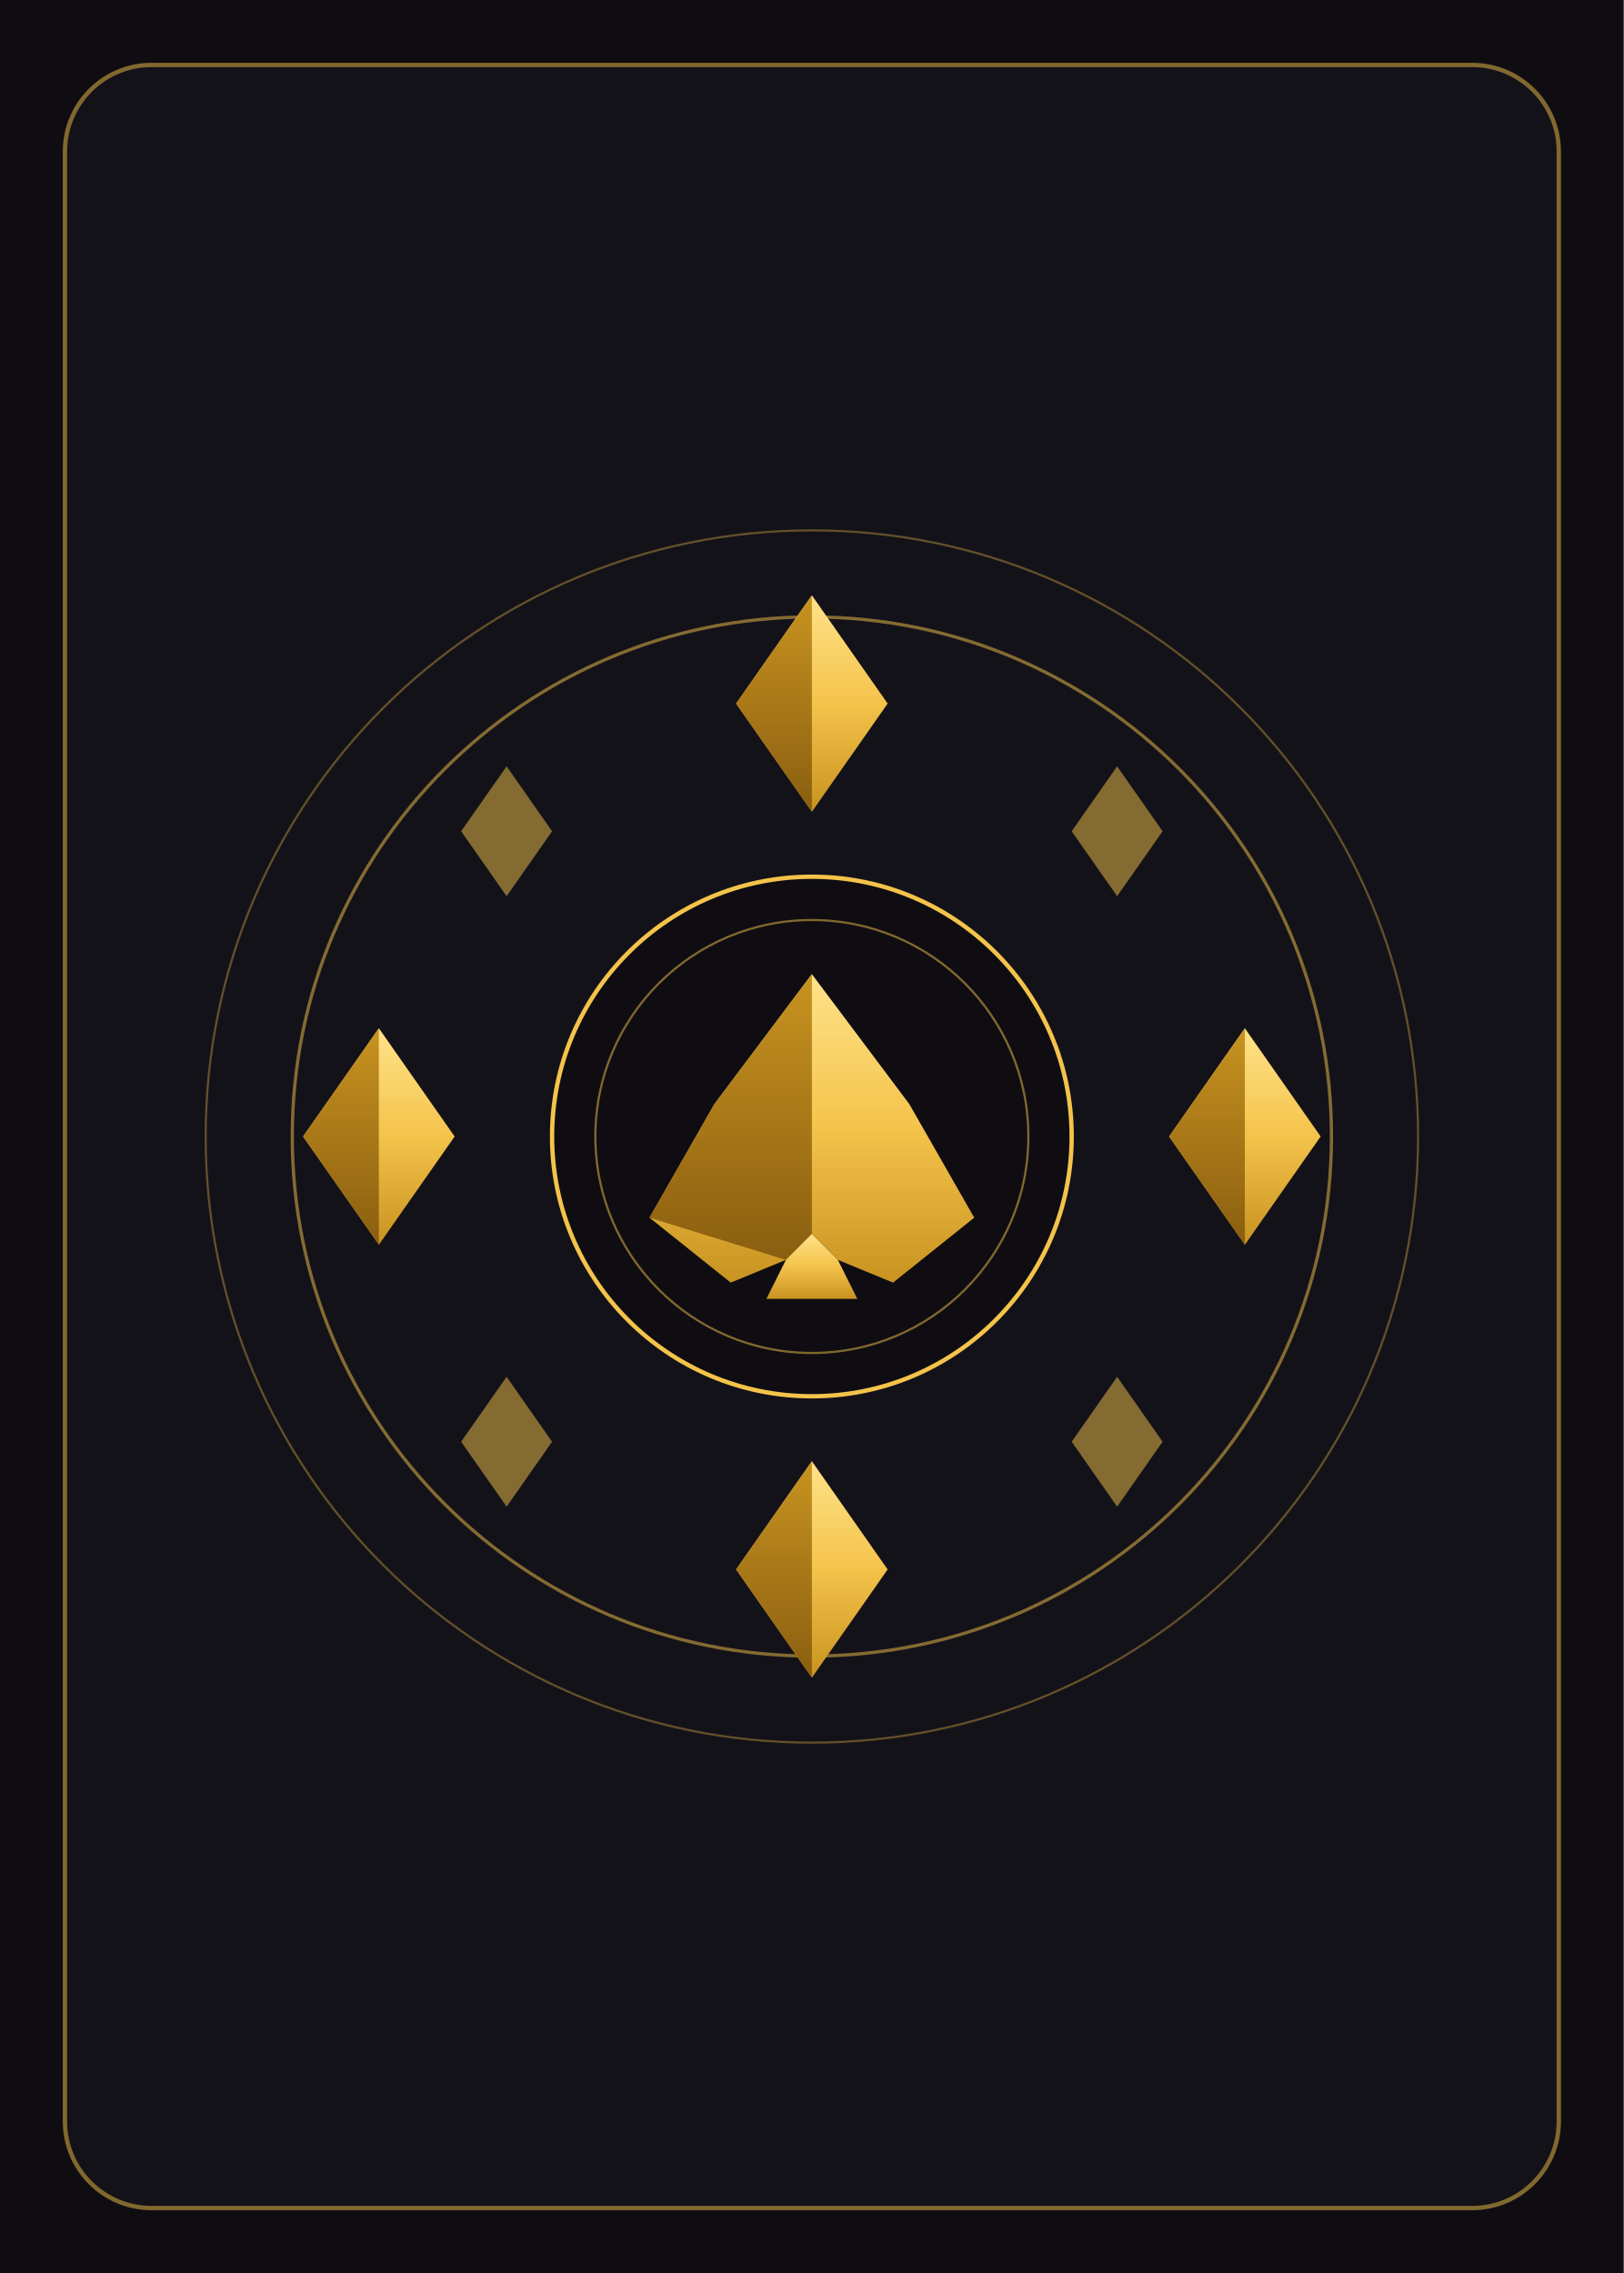
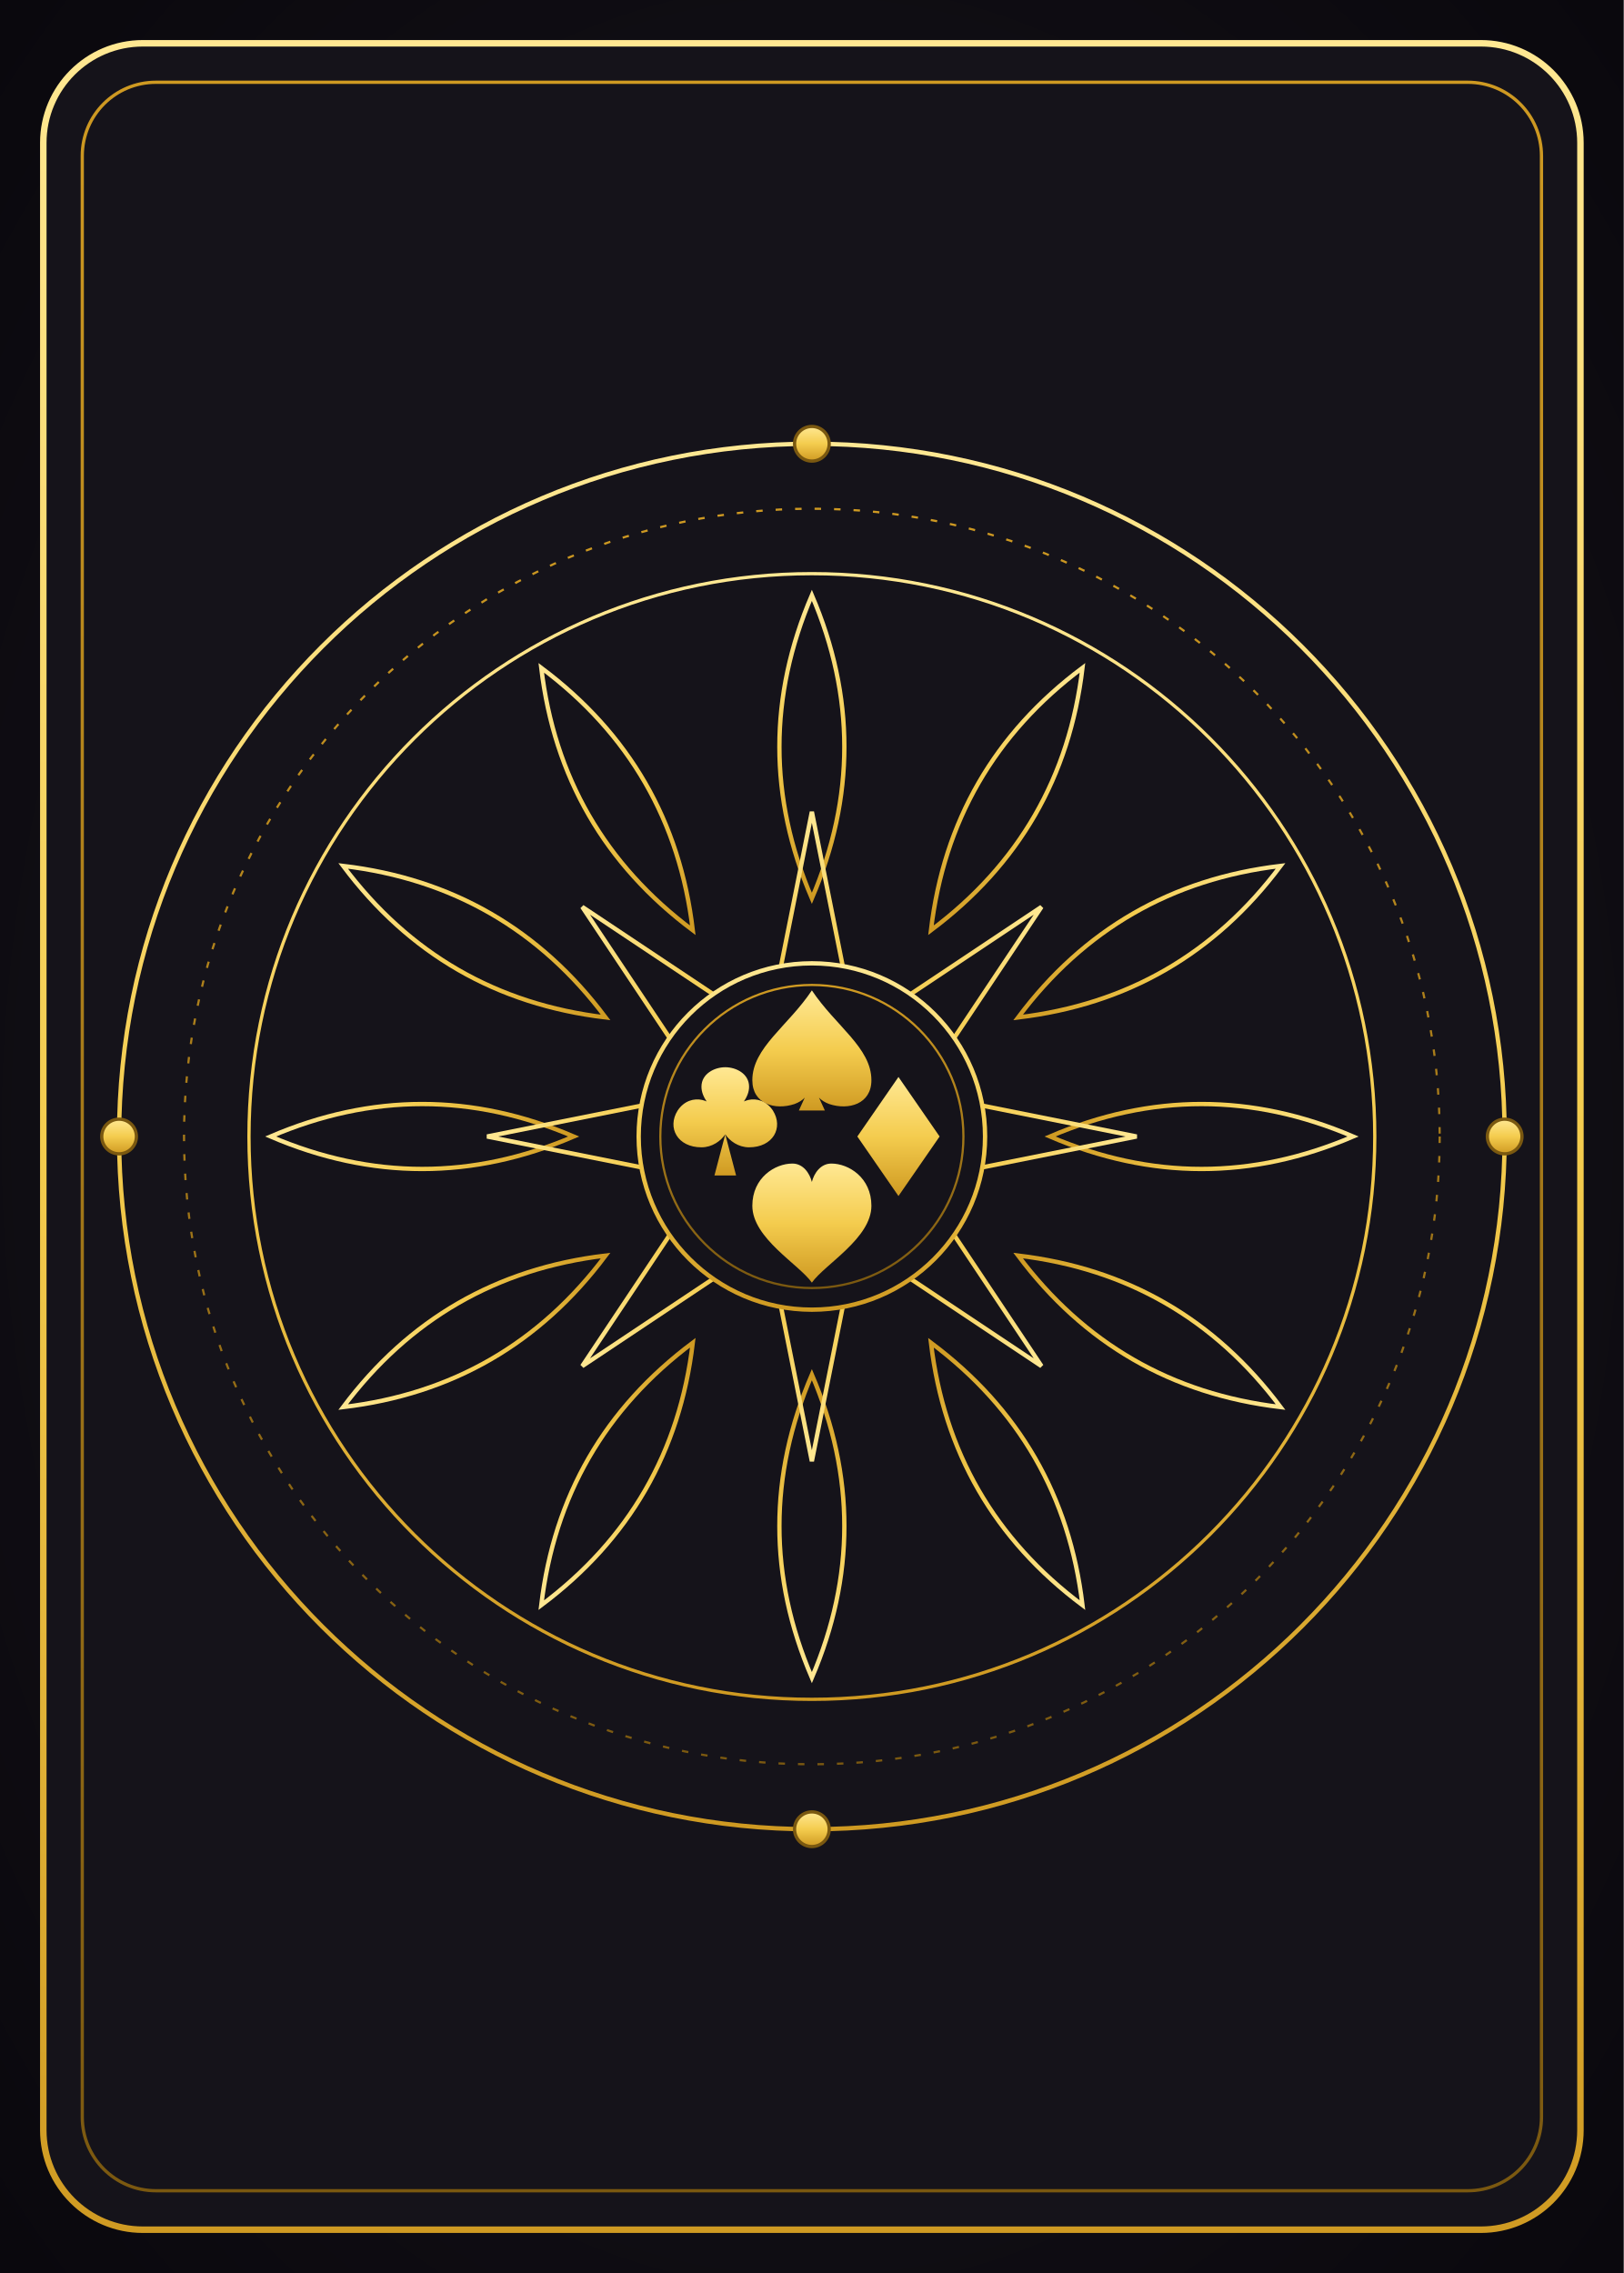
<svg xmlns="http://www.w3.org/2000/svg" viewBox="0 0 750 1050" width="750" height="1050">
  <defs>
    <linearGradient id="goldGrad" x1="0" y1="0" x2="0" y2="1">
-       <stop offset="0%" stop-color="#ffe28a" />
-       <stop offset="50%" stop-color="#f4c34a" />
-       <stop offset="100%" stop-color="#c89320" />
-     </linearGradient>
-     <linearGradient id="goldGradFlip" x1="0" y1="1" x2="0" y2="0">
-       <stop offset="0%" stop-color="#ffe28a" />
-       <stop offset="50%" stop-color="#f4c34a" />
-       <stop offset="100%" stop-color="#c89320" />
+       <stop offset="0%" stop-color="#ffe893" />
+       <stop offset="50%" stop-color="#f4cc4e" />
+       <stop offset="100%" stop-color="#cf9a22" />
    </linearGradient>
    <linearGradient id="goldDark" x1="0" y1="0" x2="0" y2="1">
-       <stop offset="0%" stop-color="#c89320" />
-       <stop offset="100%" stop-color="#8a5e10" />
+       <stop offset="0%" stop-color="#cf9a22" />
+       <stop offset="100%" stop-color="#7a5810" />
    </linearGradient>
    <radialGradient id="bgVignette" cx="50%" cy="50%" r="70%">
      <stop offset="0%" stop-color="#1a1820" />
-       <stop offset="100%" stop-color="#0f0d12" />
+       <stop offset="100%" stop-color="#0a080d" />
    </radialGradient>
  </defs>
-   <rect width="750" height="1050" fill="#0f0d12" />
-   <rect x="30" y="30" width="690" height="990" rx="40" ry="40" fill="#1a1820" stroke="#f4c34a" stroke-width="2" opacity="0.5" />
+   <rect width="750" height="1050" fill="url(#bgVignette)" />
+   <rect x="20" y="20" width="710" height="1010" rx="46" ry="46" fill="#15131a" stroke="url(#goldGrad)" stroke-width="3" />
+   <rect x="38" y="38" width="674" height="974" rx="34" ry="34" fill="none" stroke="url(#goldDark)" stroke-width="1.5" />
  <g transform="translate(375 525)">
-     <circle r="280" fill="none" stroke="#f4c34a" stroke-width="1" opacity="0.35" />
-     <circle r="240" fill="none" stroke="#f4c34a" stroke-width="1.5" opacity="0.5" />
-     <g fill="url(#goldGrad)">
-       <g transform="translate(0 -200)">
-         <path d="M 0 -50 L 35 0 L 0 50 L -35 0 Z" />
+     <circle r="320" fill="none" stroke="url(#goldGrad)" stroke-width="2" />
+     <circle r="290" fill="none" stroke="url(#goldDark)" stroke-width="1" stroke-dasharray="3 6" />
+     <circle r="260" fill="none" stroke="url(#goldGrad)" stroke-width="1.5" />
+     <g fill="none" stroke="url(#goldGrad)" stroke-width="2">
+       <g transform="rotate(0)">
+         <path d="M 0 -250 Q 30 -180 0 -110 Q -30 -180 0 -250 Z" />
      </g>
-       <g transform="translate(0 200)">
-         <path d="M 0 -50 L 35 0 L 0 50 L -35 0 Z" />
+       <g transform="rotate(30)">
+         <path d="M 0 -250 Q 30 -180 0 -110 Q -30 -180 0 -250 Z" />
      </g>
-       <g transform="translate(-200 0)">
-         <path d="M 0 -50 L 35 0 L 0 50 L -35 0 Z" />
+       <g transform="rotate(60)">
+         <path d="M 0 -250 Q 30 -180 0 -110 Q -30 -180 0 -250 Z" />
      </g>
-       <g transform="translate(200 0)">
-         <path d="M 0 -50 L 35 0 L 0 50 L -35 0 Z" />
+       <g transform="rotate(90)">
+         <path d="M 0 -250 Q 30 -180 0 -110 Q -30 -180 0 -250 Z" />
+       </g>
+       <g transform="rotate(120)">
+         <path d="M 0 -250 Q 30 -180 0 -110 Q -30 -180 0 -250 Z" />
+       </g>
+       <g transform="rotate(150)">
+         <path d="M 0 -250 Q 30 -180 0 -110 Q -30 -180 0 -250 Z" />
+       </g>
+       <g transform="rotate(180)">
+         <path d="M 0 -250 Q 30 -180 0 -110 Q -30 -180 0 -250 Z" />
+       </g>
+       <g transform="rotate(210)">
+         <path d="M 0 -250 Q 30 -180 0 -110 Q -30 -180 0 -250 Z" />
+       </g>
+       <g transform="rotate(240)">
+         <path d="M 0 -250 Q 30 -180 0 -110 Q -30 -180 0 -250 Z" />
+       </g>
+       <g transform="rotate(270)">
+         <path d="M 0 -250 Q 30 -180 0 -110 Q -30 -180 0 -250 Z" />
+       </g>
+       <g transform="rotate(300)">
+         <path d="M 0 -250 Q 30 -180 0 -110 Q -30 -180 0 -250 Z" />
+       </g>
+       <g transform="rotate(330)">
+         <path d="M 0 -250 Q 30 -180 0 -110 Q -30 -180 0 -250 Z" />
      </g>
    </g>
-     <g fill="url(#goldDark)">
-       <g transform="translate(0 -200)">
-         <path d="M 0 -50 L -35 0 L 0 50 Z" />
+     <g fill="none" stroke="url(#goldGrad)" stroke-width="2">
+       <g transform="rotate(0)">
+         <path d="M 0 -150 L 20 -50 L 0 0 L -20 -50 Z" />
      </g>
-       <g transform="translate(0 200)">
-         <path d="M 0 -50 L -35 0 L 0 50 Z" />
+       <g transform="rotate(45)">
+         <path d="M 0 -150 L 20 -50 L 0 0 L -20 -50 Z" />
      </g>
-       <g transform="translate(-200 0)">
-         <path d="M 0 -50 L -35 0 L 0 50 Z" />
+       <g transform="rotate(90)">
+         <path d="M 0 -150 L 20 -50 L 0 0 L -20 -50 Z" />
      </g>
-       <g transform="translate(200 0)">
-         <path d="M 0 -50 L -35 0 L 0 50 Z" />
+       <g transform="rotate(135)">
+         <path d="M 0 -150 L 20 -50 L 0 0 L -20 -50 Z" />
+       </g>
+       <g transform="rotate(180)">
+         <path d="M 0 -150 L 20 -50 L 0 0 L -20 -50 Z" />
+       </g>
+       <g transform="rotate(225)">
+         <path d="M 0 -150 L 20 -50 L 0 0 L -20 -50 Z" />
+       </g>
+       <g transform="rotate(270)">
+         <path d="M 0 -150 L 20 -50 L 0 0 L -20 -50 Z" />
+       </g>
+       <g transform="rotate(315)">
+         <path d="M 0 -150 L 20 -50 L 0 0 L -20 -50 Z" />
      </g>
    </g>
-     <g fill="#f4c34a" opacity="0.5">
-       <g transform="translate(141 -141) scale(0.6)">
-         <path d="M 0 -50 L 35 0 L 0 50 L -35 0 Z" />
+     <circle r="80" fill="#15131a" stroke="url(#goldGrad)" stroke-width="2" />
+     <circle r="70" fill="none" stroke="url(#goldDark)" stroke-width="1" />
+     <g fill="url(#goldGrad)">
+       <g transform="translate(0 -40) scale(0.5)">
+         <path d="M 0 -55 C -22 -22 -55 -2 -55 28 C -55 50 -34 56 -16 50 C -8 47 -3 42 -2 34 L -12 56 L 12 56 L 2 34 C 3 42 8 47 16 50 C 34 56 55 50 55 28 C 55 -2 22 -22 0 -55 Z" />
      </g>
-       <g transform="translate(-141 -141) scale(0.6)">
-         <path d="M 0 -50 L 35 0 L 0 50 L -35 0 Z" />
+       <g transform="translate(0 40) scale(0.5)">
+         <path d="M 0 55 C -12 38 -55 14 -55 -16 C -55 -42 -34 -55 -18 -55 C -8 -55 -2 -46 0 -38 C 2 -46 8 -55 18 -55 C 34 -55 55 -42 55 -16 C 55 14 12 38 0 55 Z" />
      </g>
-       <g transform="translate(141 141) scale(0.6)">
-         <path d="M 0 -50 L 35 0 L 0 50 L -35 0 Z" />
+       <g transform="translate(-40 0) scale(0.5)">
+         <path d="M -22 10 C -44 10 -54 -8 -44 -24 C -32 -42 -8 -34 -6 -18 C -14 -28 -22 -36 -22 -46 C -22 -58 -10 -64 0 -64 C 10 -64 22 -58 22 -46 C 22 -36 14 -28 6 -18 C 8 -34 32 -42 44 -24 C 54 -8 44 10 22 10 C 12 10 4 4 0 -2 L 10 36 L -10 36 L 0 -2 C -4 4 -12 10 -22 10 Z" />
      </g>
-       <g transform="translate(-141 141) scale(0.6)">
-         <path d="M 0 -50 L 35 0 L 0 50 L -35 0 Z" />
+       <g transform="translate(40 0) scale(0.5)">
+         <path d="M 0 -55 L 38 0 L 0 55 L -38 0 Z" />
      </g>
    </g>
-     <circle r="120" fill="#0f0d12" stroke="#f4c34a" stroke-width="2" />
-     <circle r="100" fill="none" stroke="#f4c34a" stroke-width="1" opacity="0.5" />
-     <g transform="scale(1.5)">
-       <path d="M 0 -50 L 30 -10 L 50 25 L 25 45 L 8 38 L 0 30 L -8 38 L -25 45 L -50 25 L -30 -10 Z" fill="url(#goldGrad)" />
-       <path d="M 0 -50 L 0 30 L -8 38 L -50 25 L -30 -10 Z" fill="url(#goldDark)" />
-       <path d="M -8 38 L -14 50 L 14 50 L 8 38 L 0 30 Z" fill="url(#goldGrad)" />
+     <g fill="url(#goldGrad)" stroke="#7a5810" stroke-width="1.5">
+       <circle cx="0" cy="-320" r="8" />
+       <circle cx="0" cy="320" r="8" />
+       <circle cx="-320" cy="0" r="8" />
+       <circle cx="320" cy="0" r="8" />
    </g>
  </g>
</svg>
